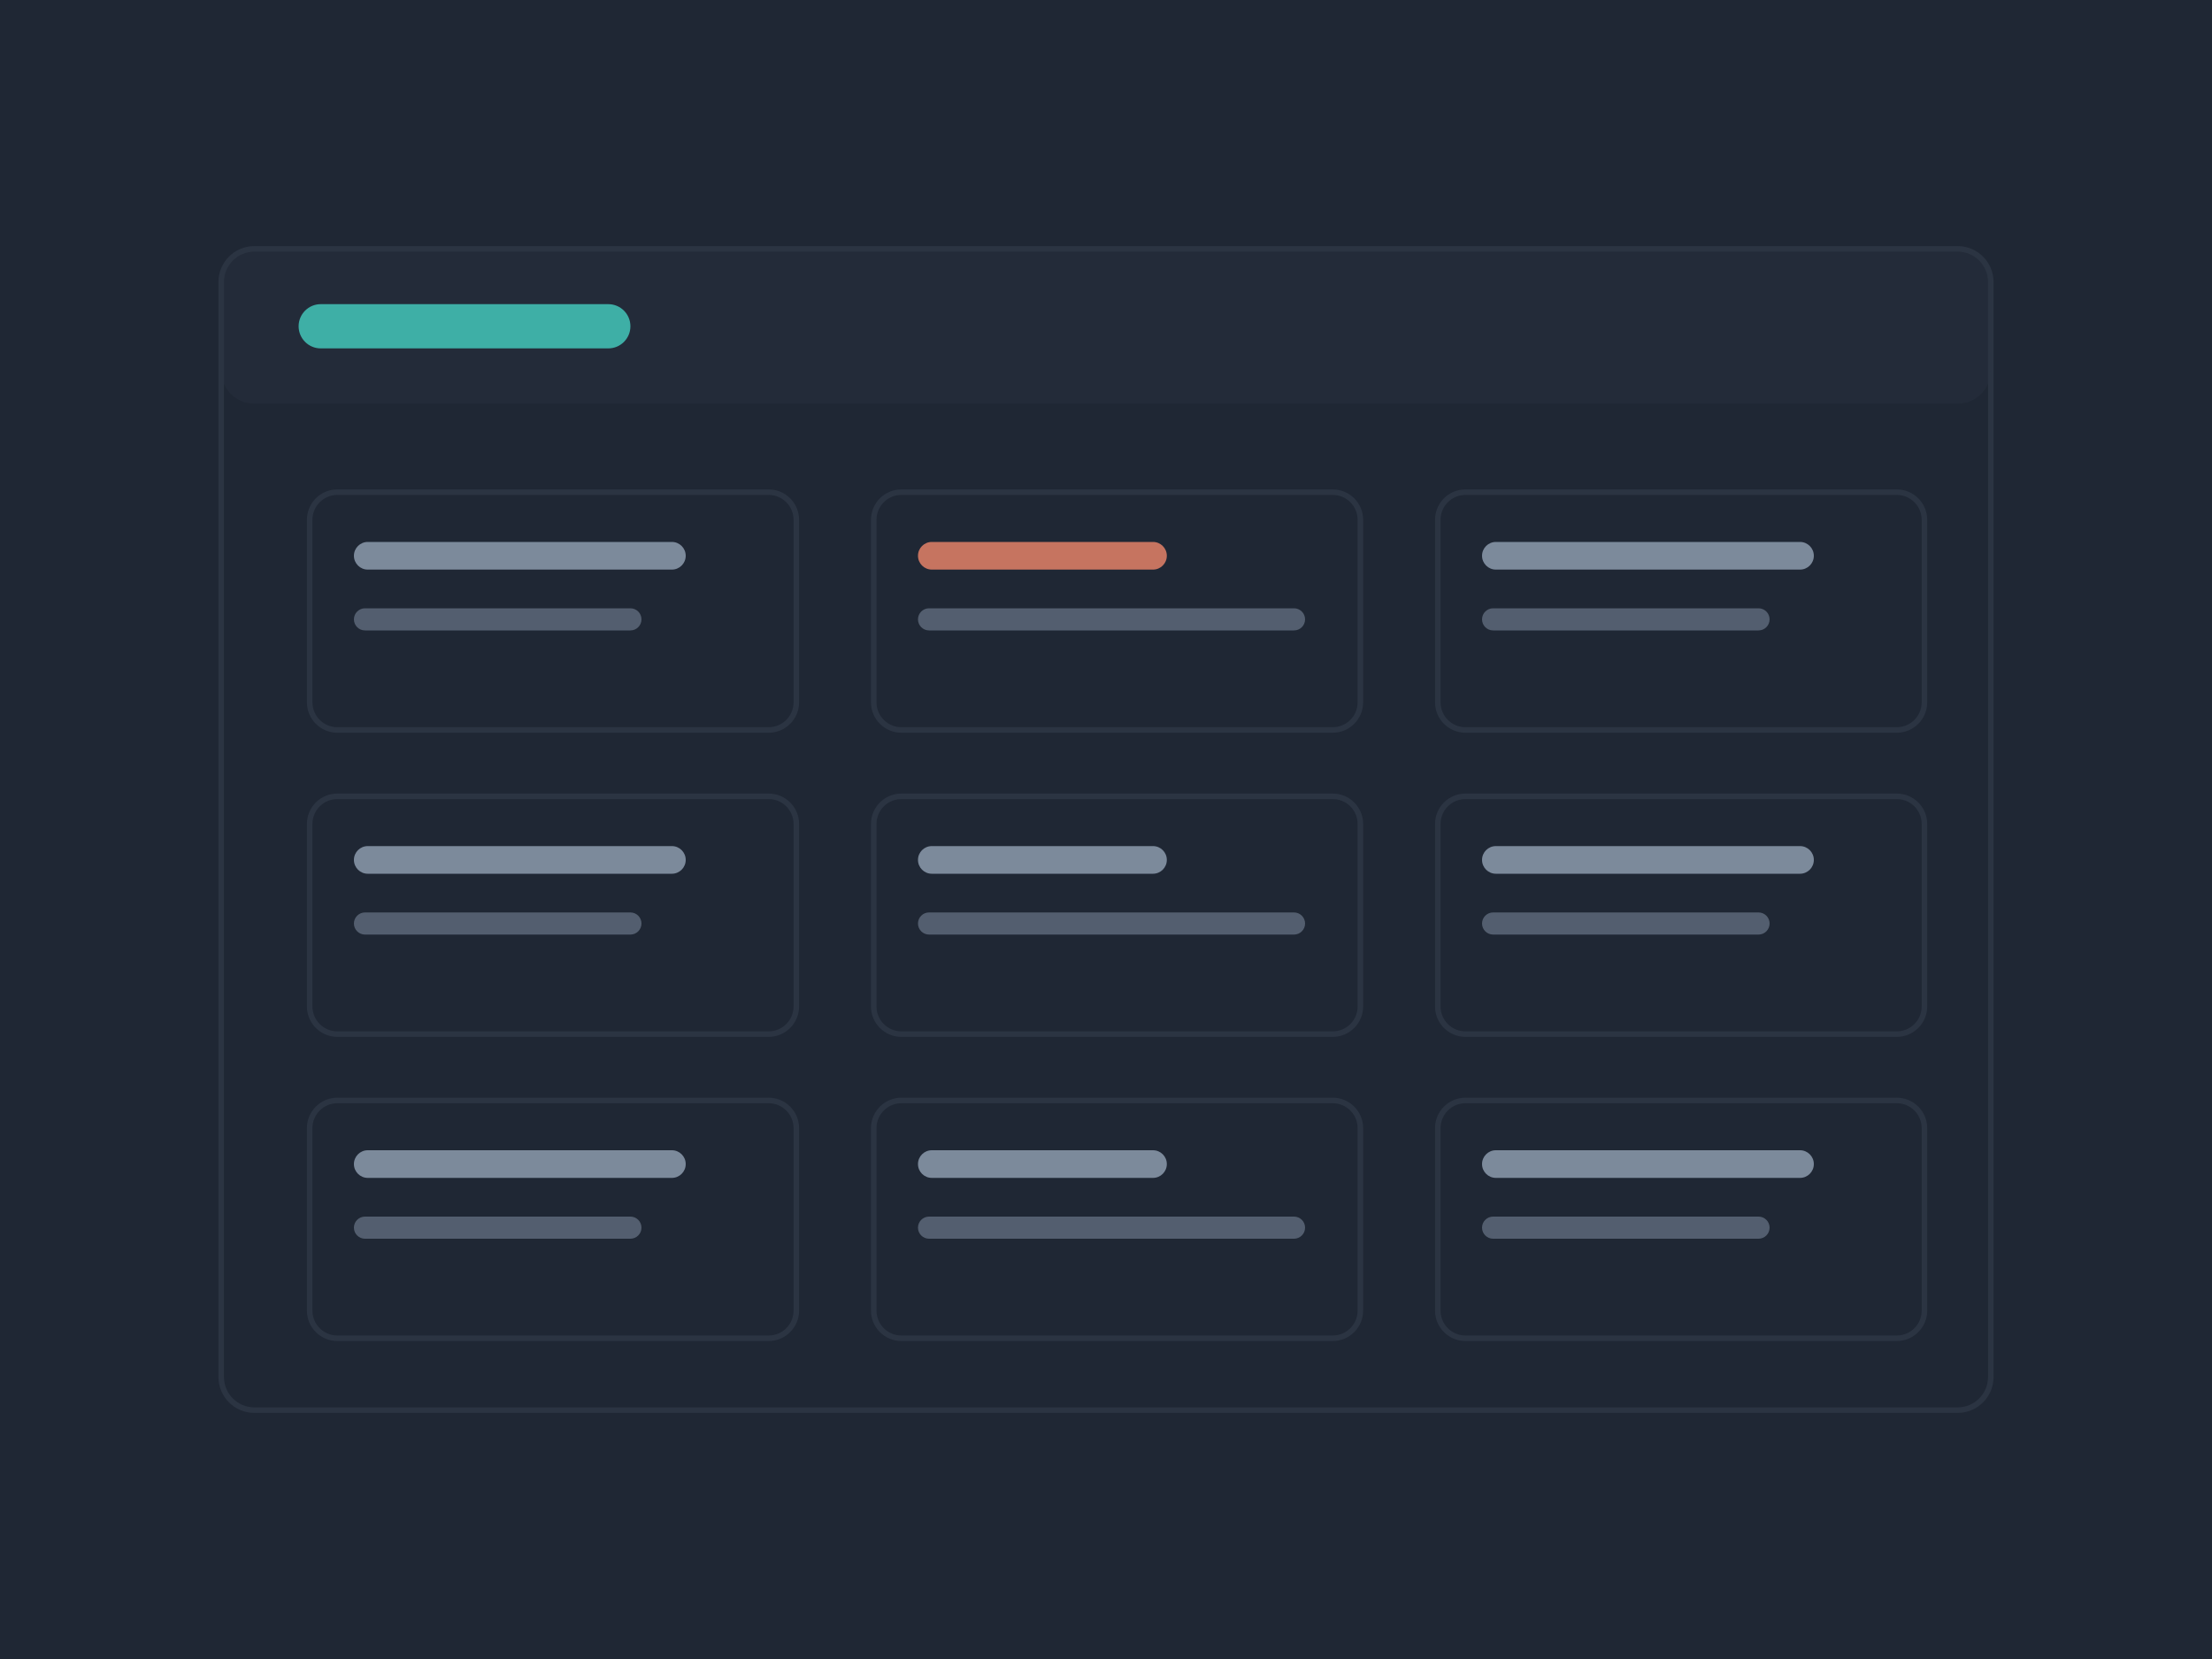
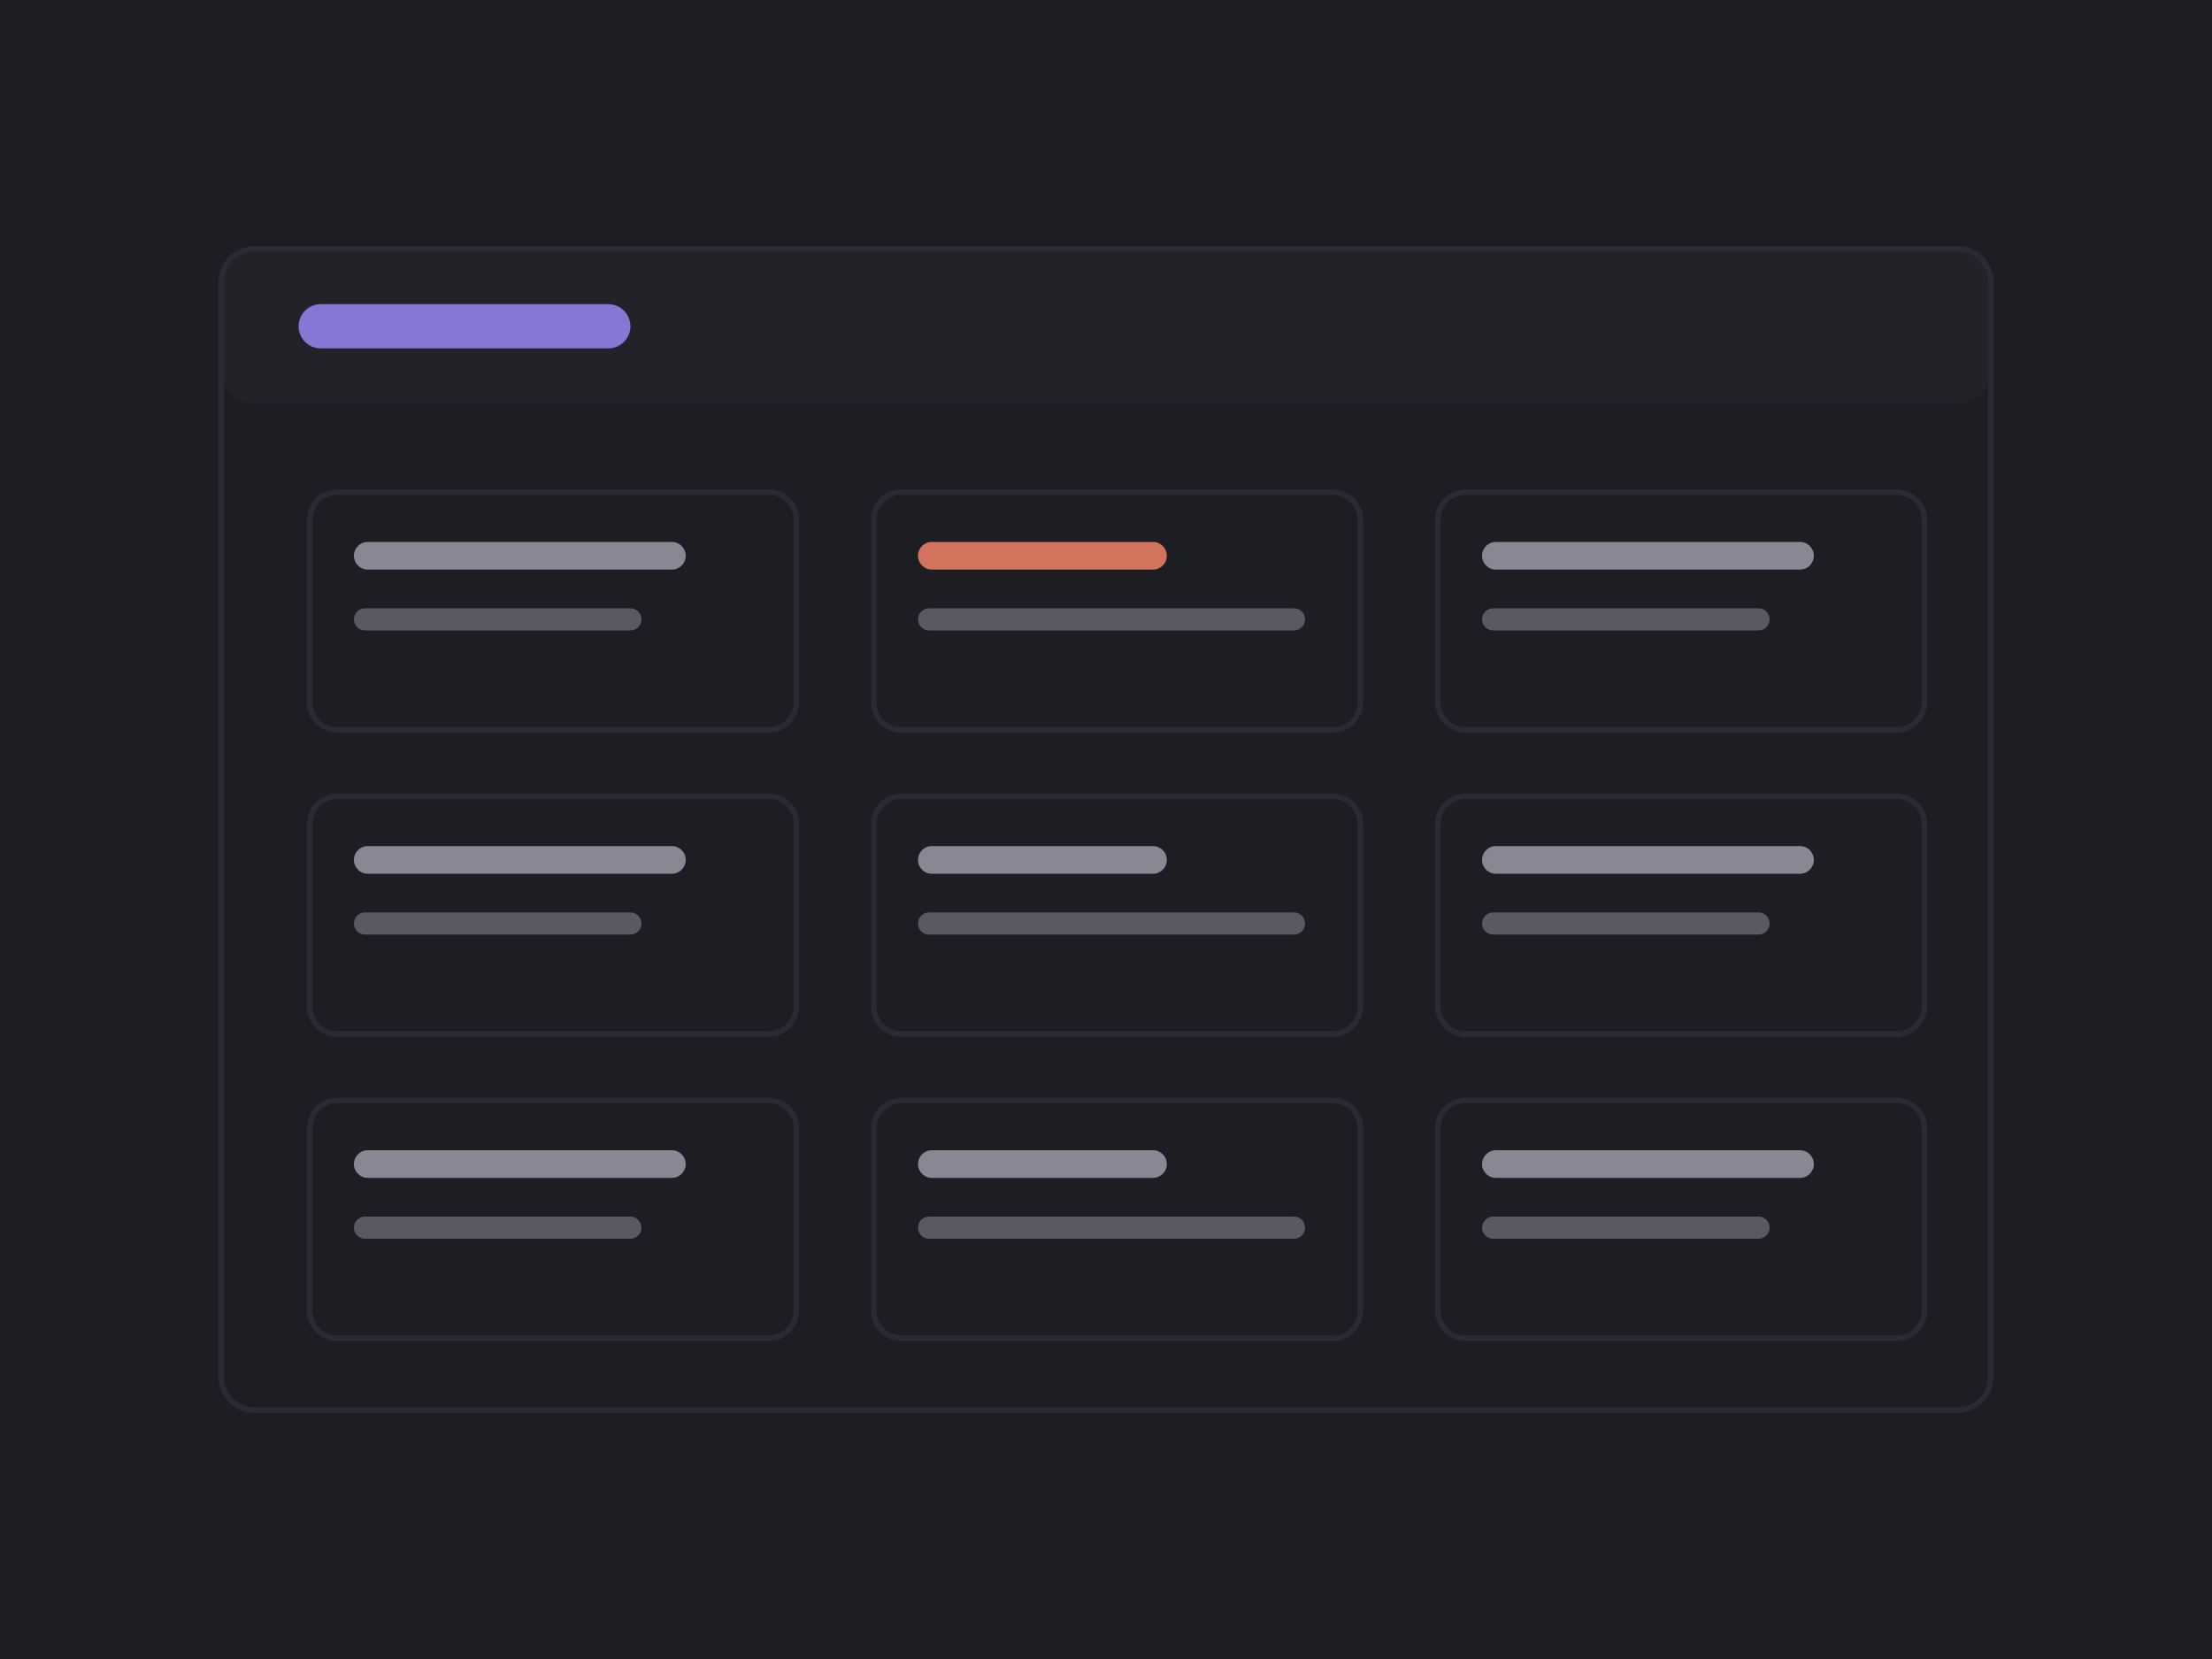
<svg xmlns="http://www.w3.org/2000/svg" viewBox="0 0 800 600" width="800" height="600">
-   <rect width="800" height="600" fill="#1F2734" />
-   <rect x="80" y="90" width="640" height="420" rx="12" fill="none" stroke="#2B3442" stroke-width="2" />
-   <rect x="80" y="90" width="640" height="56" rx="12" fill="#2B3442" opacity=".35" />
-   <rect x="108" y="110" width="120" height="16" rx="8" fill="#45CFC2" opacity=".8" />
-   <rect x="112" y="178" width="176" height="86" rx="10" fill="none" stroke="#2B3442" stroke-width="2" />
-   <rect x="128" y="196" width="120" height="10" rx="5" fill="#93A2B5" opacity=".8" />
-   <rect x="128" y="220" width="104" height="8" rx="4" fill="#93A2B5" opacity=".45" />
-   <rect x="316" y="178" width="176" height="86" rx="10" fill="none" stroke="#2B3442" stroke-width="2" />
-   <rect x="332" y="196" width="90" height="10" rx="5" fill="#F0876C" opacity=".8" />
-   <rect x="332" y="220" width="140" height="8" rx="4" fill="#93A2B5" opacity=".45" />
-   <rect x="520" y="178" width="176" height="86" rx="10" fill="none" stroke="#2B3442" stroke-width="2" />
-   <rect x="536" y="196" width="120" height="10" rx="5" fill="#93A2B5" opacity=".8" />
-   <rect x="536" y="220" width="104" height="8" rx="4" fill="#93A2B5" opacity=".45" />
-   <rect x="112" y="288" width="176" height="86" rx="10" fill="none" stroke="#2B3442" stroke-width="2" />
-   <rect x="128" y="306" width="120" height="10" rx="5" fill="#93A2B5" opacity=".8" />
-   <rect x="128" y="330" width="104" height="8" rx="4" fill="#93A2B5" opacity=".45" />
-   <rect x="316" y="288" width="176" height="86" rx="10" fill="none" stroke="#2B3442" stroke-width="2" />
-   <rect x="332" y="306" width="90" height="10" rx="5" fill="#93A2B5" opacity=".8" />
-   <rect x="332" y="330" width="140" height="8" rx="4" fill="#93A2B5" opacity=".45" />
-   <rect x="520" y="288" width="176" height="86" rx="10" fill="none" stroke="#2B3442" stroke-width="2" />
-   <rect x="536" y="306" width="120" height="10" rx="5" fill="#93A2B5" opacity=".8" />
-   <rect x="536" y="330" width="104" height="8" rx="4" fill="#93A2B5" opacity=".45" />
-   <rect x="112" y="398" width="176" height="86" rx="10" fill="none" stroke="#2B3442" stroke-width="2" />
-   <rect x="128" y="416" width="120" height="10" rx="5" fill="#93A2B5" opacity=".8" />
-   <rect x="128" y="440" width="104" height="8" rx="4" fill="#93A2B5" opacity=".45" />
-   <rect x="316" y="398" width="176" height="86" rx="10" fill="none" stroke="#2B3442" stroke-width="2" />
-   <rect x="332" y="416" width="90" height="10" rx="5" fill="#93A2B5" opacity=".8" />
-   <rect x="332" y="440" width="140" height="8" rx="4" fill="#93A2B5" opacity=".45" />
-   <rect x="520" y="398" width="176" height="86" rx="10" fill="none" stroke="#2B3442" stroke-width="2" />
-   <rect x="536" y="416" width="120" height="10" rx="5" fill="#93A2B5" opacity=".8" />
-   <rect x="536" y="440" width="104" height="8" rx="4" fill="#93A2B5" opacity=".45" />
+   <rect width="800" height="600" fill="#1D1D24" />
+   <rect x="80" y="90" width="640" height="420" rx="12" fill="none" stroke="#2A2A33" stroke-width="2" />
+   <rect x="80" y="90" width="640" height="56" rx="12" fill="#2A2A33" opacity=".35" />
+   <rect x="108" y="110" width="120" height="16" rx="8" fill="#9D8CFF" opacity=".8" />
+   <rect x="112" y="178" width="176" height="86" rx="10" fill="none" stroke="#2A2A33" stroke-width="2" />
+   <rect x="128" y="196" width="120" height="10" rx="5" fill="#A3A2B0" opacity=".8" />
+   <rect x="128" y="220" width="104" height="8" rx="4" fill="#A3A2B0" opacity=".45" />
+   <rect x="316" y="178" width="176" height="86" rx="10" fill="none" stroke="#2A2A33" stroke-width="2" />
+   <rect x="332" y="196" width="90" height="10" rx="5" fill="#FF8A6B" opacity=".8" />
+   <rect x="332" y="220" width="140" height="8" rx="4" fill="#A3A2B0" opacity=".45" />
+   <rect x="520" y="178" width="176" height="86" rx="10" fill="none" stroke="#2A2A33" stroke-width="2" />
+   <rect x="536" y="196" width="120" height="10" rx="5" fill="#A3A2B0" opacity=".8" />
+   <rect x="536" y="220" width="104" height="8" rx="4" fill="#A3A2B0" opacity=".45" />
+   <rect x="112" y="288" width="176" height="86" rx="10" fill="none" stroke="#2A2A33" stroke-width="2" />
+   <rect x="128" y="306" width="120" height="10" rx="5" fill="#A3A2B0" opacity=".8" />
+   <rect x="128" y="330" width="104" height="8" rx="4" fill="#A3A2B0" opacity=".45" />
+   <rect x="316" y="288" width="176" height="86" rx="10" fill="none" stroke="#2A2A33" stroke-width="2" />
+   <rect x="332" y="306" width="90" height="10" rx="5" fill="#A3A2B0" opacity=".8" />
+   <rect x="332" y="330" width="140" height="8" rx="4" fill="#A3A2B0" opacity=".45" />
+   <rect x="520" y="288" width="176" height="86" rx="10" fill="none" stroke="#2A2A33" stroke-width="2" />
+   <rect x="536" y="306" width="120" height="10" rx="5" fill="#A3A2B0" opacity=".8" />
+   <rect x="536" y="330" width="104" height="8" rx="4" fill="#A3A2B0" opacity=".45" />
+   <rect x="112" y="398" width="176" height="86" rx="10" fill="none" stroke="#2A2A33" stroke-width="2" />
+   <rect x="128" y="416" width="120" height="10" rx="5" fill="#A3A2B0" opacity=".8" />
+   <rect x="128" y="440" width="104" height="8" rx="4" fill="#A3A2B0" opacity=".45" />
+   <rect x="316" y="398" width="176" height="86" rx="10" fill="none" stroke="#2A2A33" stroke-width="2" />
+   <rect x="332" y="416" width="90" height="10" rx="5" fill="#A3A2B0" opacity=".8" />
+   <rect x="332" y="440" width="140" height="8" rx="4" fill="#A3A2B0" opacity=".45" />
+   <rect x="520" y="398" width="176" height="86" rx="10" fill="none" stroke="#2A2A33" stroke-width="2" />
+   <rect x="536" y="416" width="120" height="10" rx="5" fill="#A3A2B0" opacity=".8" />
+   <rect x="536" y="440" width="104" height="8" rx="4" fill="#A3A2B0" opacity=".45" />
</svg>
